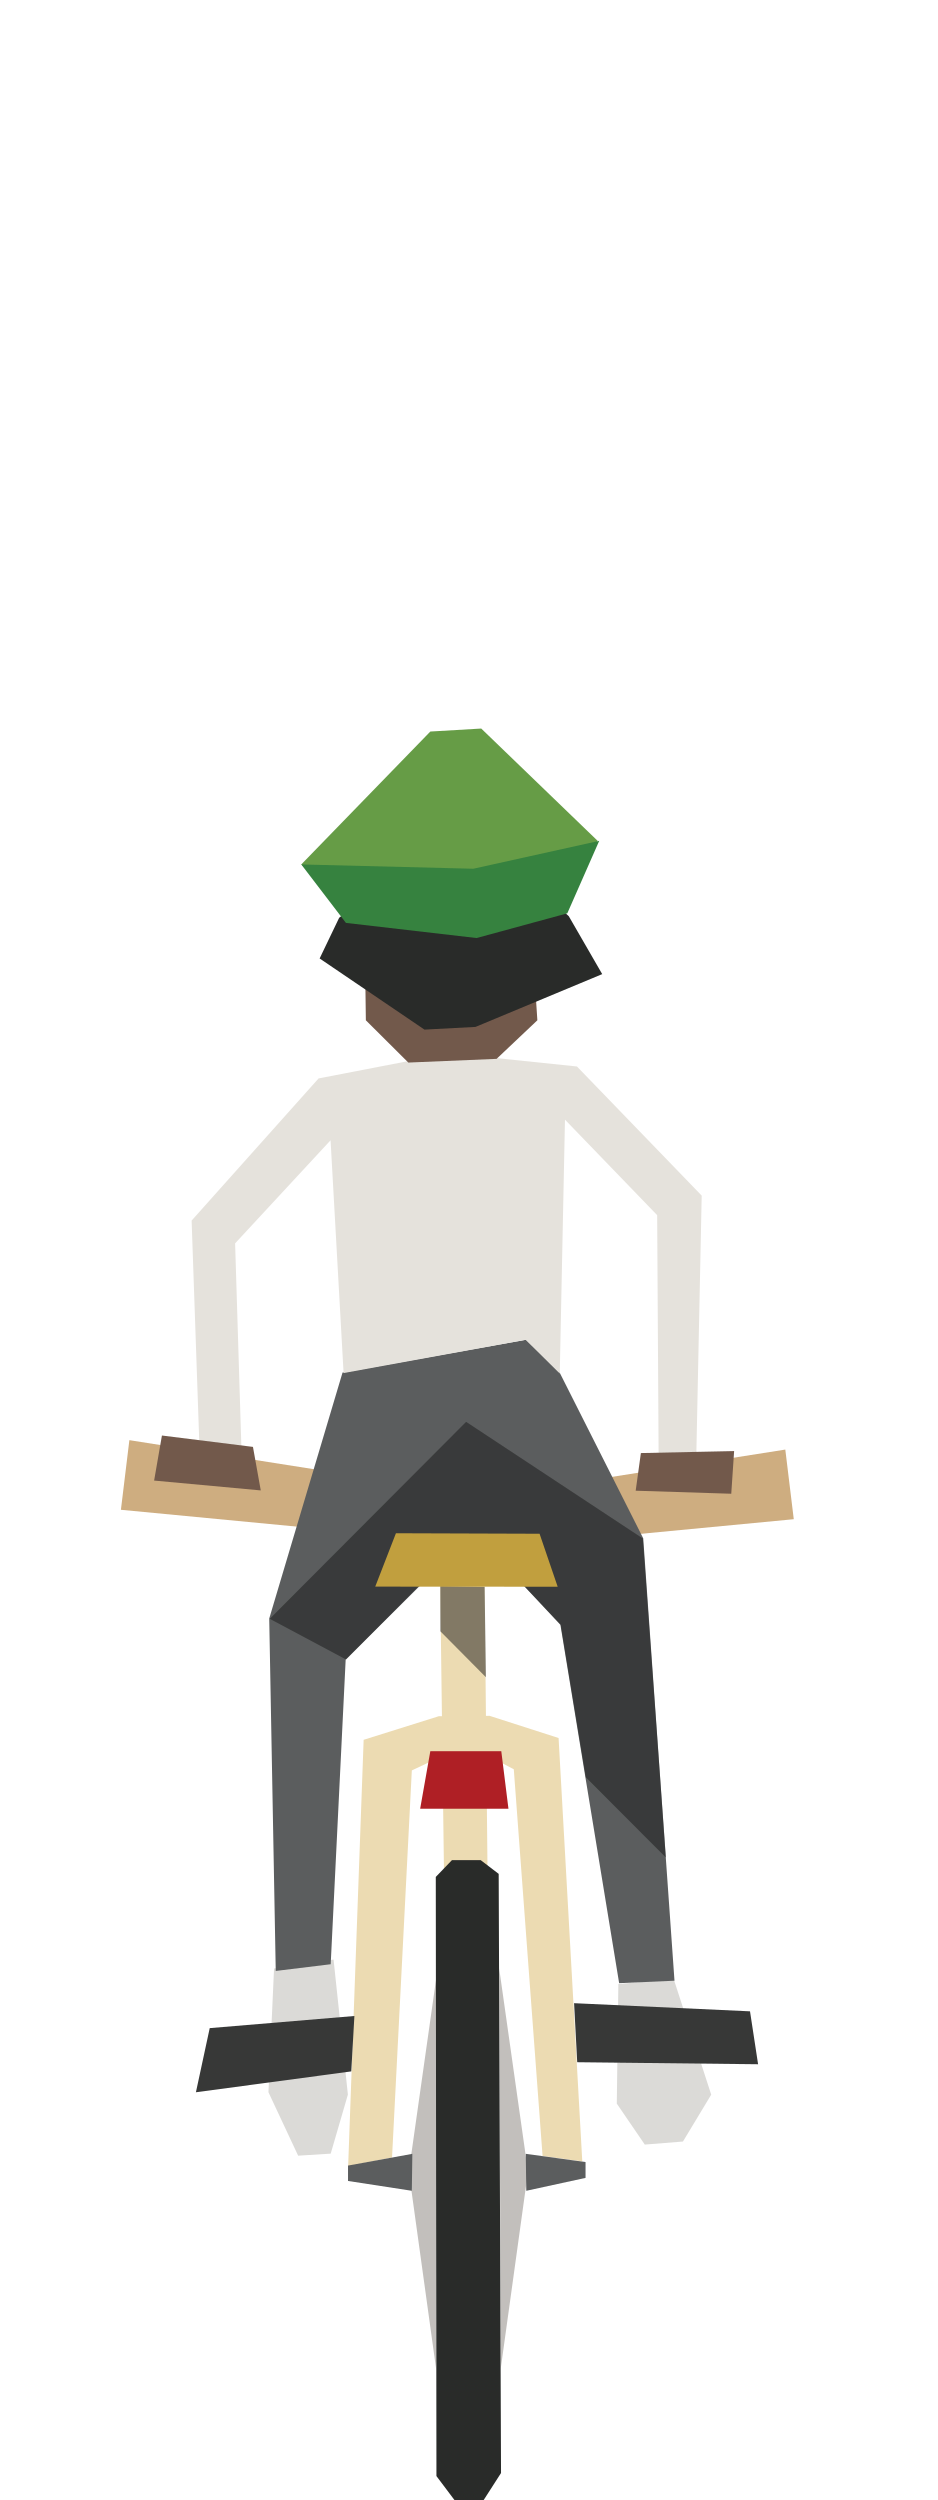
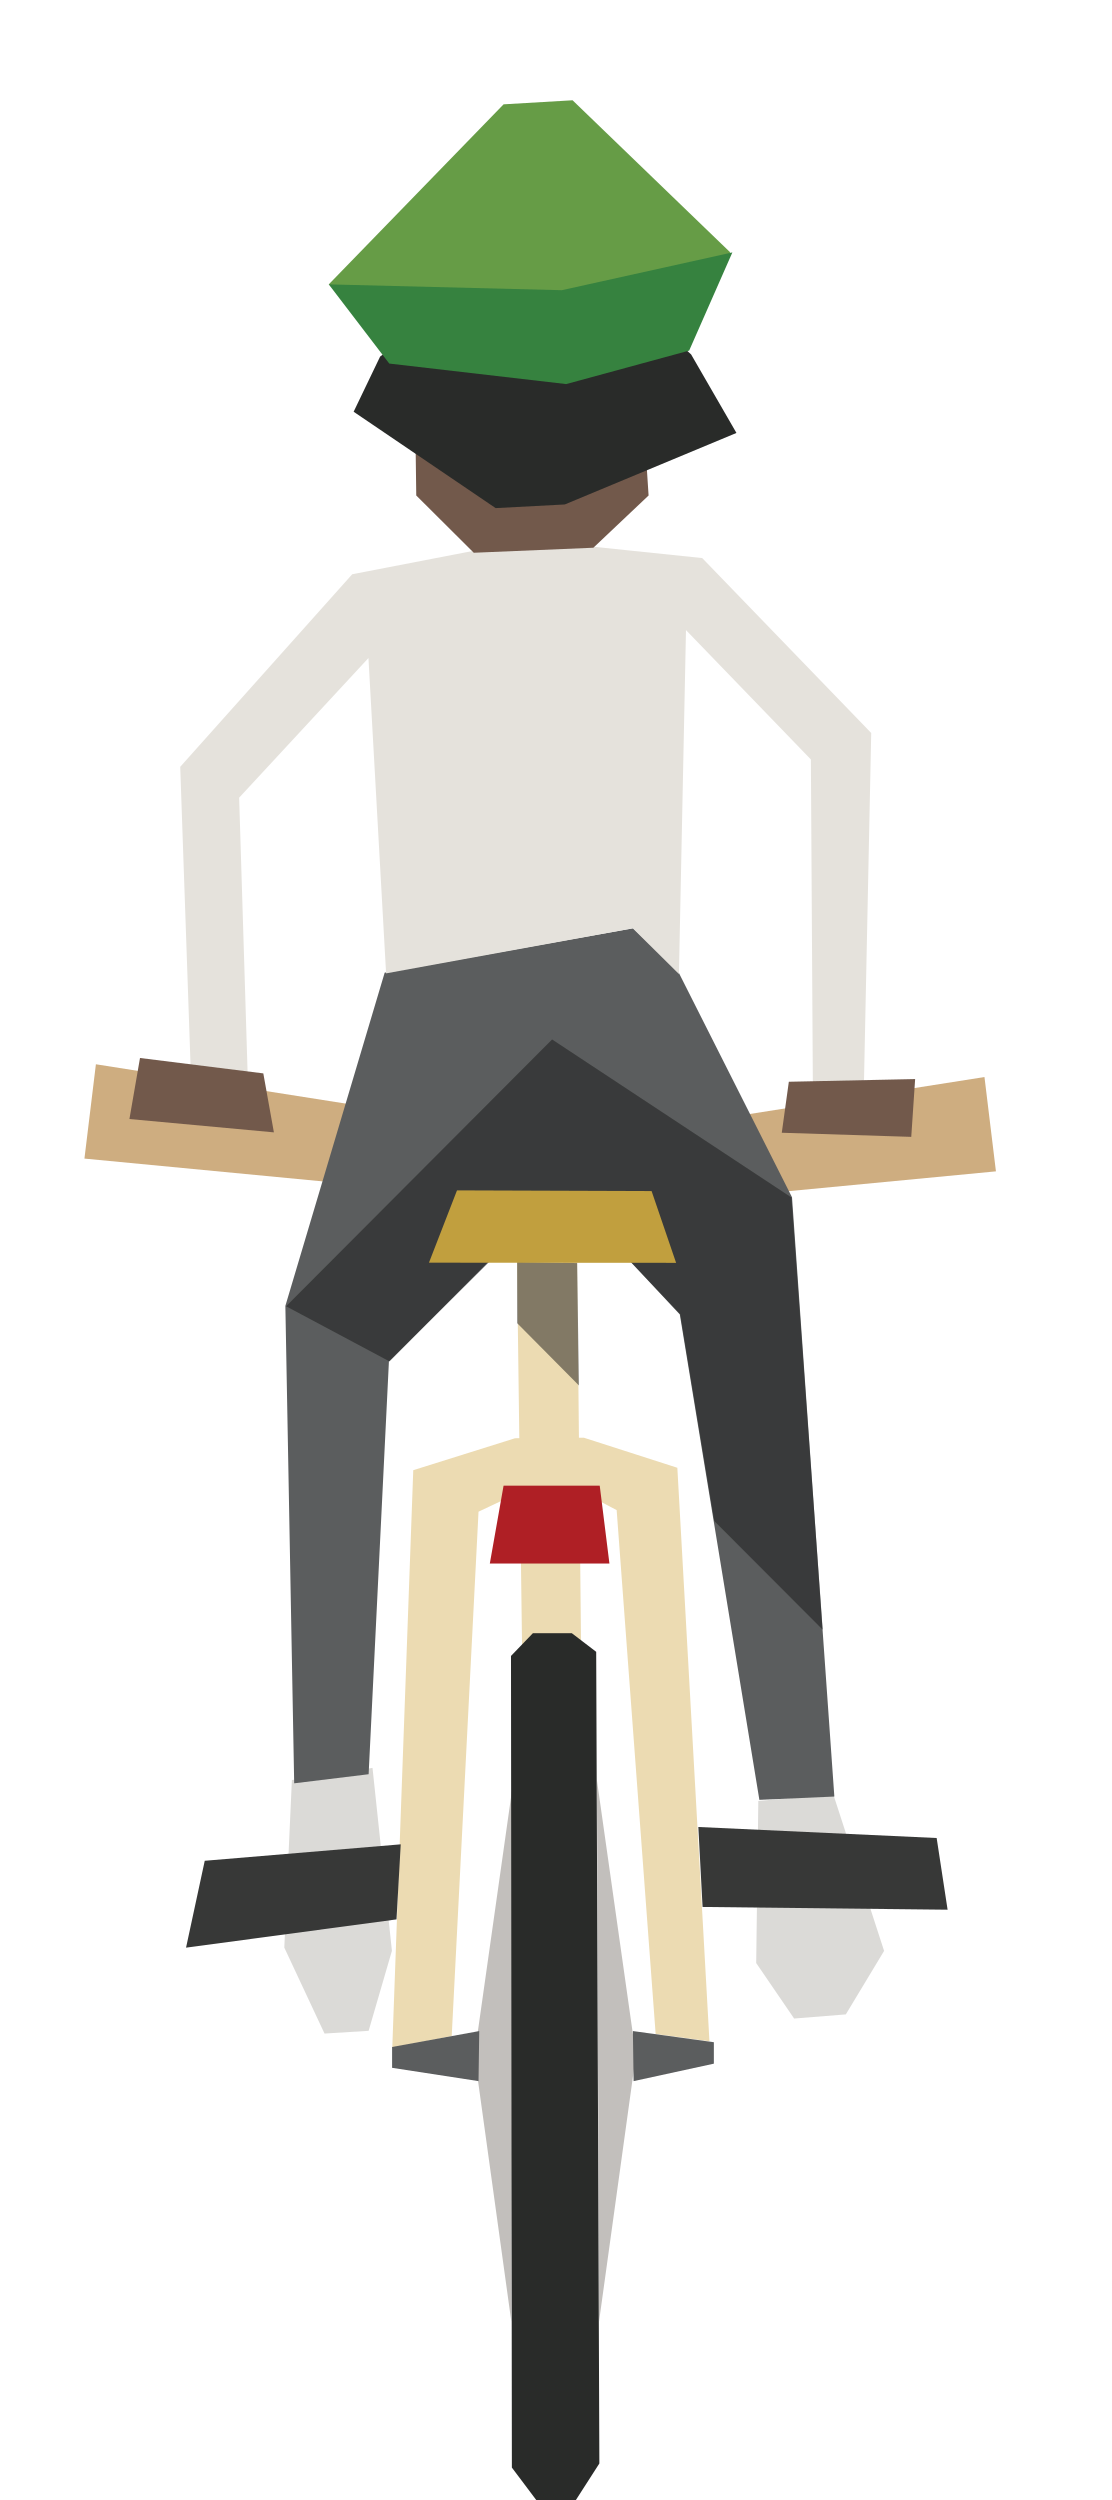
- <svg xmlns="http://www.w3.org/2000/svg" width="100%" height="100%" viewBox="0 0 72 192" version="1.1" xml:space="preserve" style="fill-rule:evenodd;clip-rule:evenodd;stroke-linejoin:round;stroke-miterlimit:1.414;">
-   <g id="biker-01-outbound" transform="matrix(0.5,0,0,0.5,-2258.95,-239.75)">
+ <svg xmlns="http://www.w3.org/2000/svg" width="100%" height="100%" viewBox="0 0 80 180" version="1.1" xml:space="preserve" style="fill-rule:evenodd;clip-rule:evenodd;stroke-linejoin:round;stroke-miterlimit:2;">
+   <g id="biker-01-outbound" transform="matrix(0.635,0,0,0.635,-2874.58,-368.322)">
    <g transform="matrix(2.00022,0,0,2.00022,-4384.39,-863.694)">
      <path d="M4484.76,816.084L4484.46,793.304L4487.87,793.313L4488.1,815.904L4484.76,816.084Z" style="fill:rgb(236,219,178);fill-rule:nonzero;" />
    </g>
    <g transform="matrix(2.00022,0,0,2.00022,-4384.39,-863.694)">
      <path d="M4471.7,822.688L4471.27,832.188L4473.55,837.061L4476.05,836.905L4477.37,832.371L4476.27,822.001L4471.7,822.688Z" style="fill:rgb(219,218,215);fill-rule:nonzero;" />
    </g>
    <g transform="matrix(2.00022,0,0,2.00022,-4384.39,-863.694)">
      <path d="M4502.39,823.5L4505.27,832.375L4503.1,835.974L4500.17,836.209L4498.02,833.063L4498.14,823.875" style="fill:rgb(219,218,215);fill-rule:nonzero;" />
    </g>
    <g transform="matrix(2.00022,0,0,2.00022,-4384.39,-863.694)">
-       <path d="M4484.6,789.815L4487.66,789.853L4495.03,786.911L4494.59,784.839L4487.59,787.19L4484.56,787.228L4477.66,785.041L4477.22,787.329L4484.6,789.815Z" style="fill:rgb(232,205,119);fill-rule:nonzero;" />
+       <path d="M4484.6,789.814L4487.66,789.853L4495.03,786.91L4494.59,784.839L4487.59,787.189L4484.56,787.228L4477.66,785.04L4477.22,787.329L4484.6,789.814Z" style="fill:rgb(232,205,119);fill-rule:nonzero;" />
    </g>
    <g transform="matrix(2.00022,0,0,2.00022,-4384.39,-863.694)">
      <path d="M4495.87,785.214L4496.11,789.666L4511.61,788.185L4510.96,782.838L4495.87,785.214Z" style="fill:rgb(206,173,128);fill-rule:nonzero;" />
    </g>
    <g transform="matrix(2.00022,0,0,2.00022,-4384.39,-863.694)">
      <path d="M4475.68,784.491L4475.44,788.946L4459.94,787.462L4460.59,782.115L4475.68,784.491Z" style="fill:rgb(206,173,128);fill-rule:nonzero;" />
    </g>
    <g transform="matrix(2.00022,0,0,2.00022,-4384.39,-863.694)">
      <path d="M4485,791.209L4477.2,798.966L4476.05,822.36L4471.83,822.875L4471.33,795.812L4476.96,776.922L4491.05,774.406L4493.59,776.844L4500.05,789.653L4502.45,823.625L4498.2,823.813L4493.69,796.297L4488.61,790.859L4485,791.209Z" style="fill:rgb(91,93,94);fill-rule:nonzero;" />
    </g>
    <g transform="matrix(2.00022,0,0,2.00022,-4384.39,-863.694)">
      <path d="M4477.04,776.962L4476.04,759.087L4468.71,767.003L4469.21,783.255L4465.99,783.171L4465.37,765.253L4475.12,754.337L4482.05,752.998L4488.14,752.71L4494.96,753.42L4504.54,763.336L4504.12,783.588L4501.23,783.11L4501.12,764.837L4494.04,757.503L4493.64,777L4491.02,774.406L4477.04,776.962Z" style="fill:rgb(229,226,220);fill-rule:nonzero;" />
    </g>
    <g transform="matrix(2.00022,0,0,2.00022,-4384.39,-863.694)">
      <path d="M4482.01,753.119L4488.79,752.834L4491.92,749.873L4491.14,737.947L4484.66,738.267L4478.6,738.566L4478.75,749.873L4482.01,753.119Z" style="fill:rgb(114,89,75);fill-rule:nonzero;" />
    </g>
    <g transform="matrix(2.00022,0,0,2.00022,-4384.39,-863.694)">
      <g opacity="0.5">
        <path d="M4484.89,791.23L4490.75,793.157L4493.71,796.282L4495.64,808.003L4501.79,814.168L4500.02,789.667L4486.45,780.708L4471.37,795.834L4477.23,798.959L4484.89,791.23Z" style="fill:rgb(23,24,23);fill-rule:nonzero;" />
      </g>
    </g>
    <g transform="matrix(2.00022,0,0,2.00022,-4384.39,-863.694)">
      <path d="M4478.7,740.47L4476.7,742L4475.2,745.125L4483.25,750.588L4487.17,750.381L4496.9,746.327L4494.33,741.875L4491.3,739.128L4478.7,740.47Z" style="fill:rgb(41,43,41);fill-rule:nonzero;" />
    </g>
    <g transform="matrix(2.00022,0,0,2.00022,-4384.39,-863.694)">
      <path d="M4477.41,741.054L4487.21,741.731L4493.85,739.412L4496.55,736.093L4487.61,727.469L4483.7,727.699L4473.79,737.905L4477.41,741.054Z" style="fill:rgb(102,156,70);fill-rule:nonzero;" />
    </g>
    <g transform="matrix(2.00022,0,0,2.00022,-4384.39,-863.694)">
      <path d="M4463.09,781.759L4462.49,785.219L4470.68,785.975L4470.08,782.632L4463.09,781.759Z" style="fill:rgb(114,89,75);fill-rule:nonzero;" />
    </g>
    <g transform="matrix(2.00022,0,0,2.00022,-4384.39,-863.694)">
      <path d="M4499.87,783.106L4499.47,785.997L4506.81,786.23L4507.03,782.953L4499.87,783.106Z" style="fill:rgb(114,89,75);fill-rule:nonzero;" />
    </g>
    <g transform="matrix(2.00022,0,0,2.00022,-4384.39,-863.694)">
      <path d="M4496.67,736.093L4494.22,741.659L4487.25,743.557L4477.22,742.394L4473.79,737.905L4487,738.235L4496.67,736.093Z" style="fill:rgb(54,130,63);fill-rule:nonzero;" />
    </g>
    <g transform="matrix(2.00022,0,0,2.00022,-4384.39,-863.694)">
      <path d="M4484.26,822.692L4482.05,838.289L4484.14,853.395L4484.26,822.692Z" style="fill:rgb(194,191,188);fill-rule:nonzero;" />
    </g>
    <g transform="matrix(2.00022,0,0,2.00022,-4384.39,-863.694)">
      <path d="M4488.99,822.692L4491.2,838.289L4489.11,853.395L4488.99,822.692Z" style="fill:rgb(194,191,188);fill-rule:nonzero;" />
    </g>
    <g transform="matrix(2.00022,0,0,2.00022,-4384.39,-863.694)">
      <path d="M4485.36,814.367L4484.12,815.655L4484.17,861.664L4485.55,863.5L4487.8,863.5L4489.13,861.43L4488.95,815.421L4487.57,814.367L4485.36,814.367Z" style="fill:rgb(41,43,41);fill-rule:nonzero;" />
    </g>
    <g transform="matrix(2.00022,0,0,2.00022,-4384.39,-863.694)">
      <path d="M4492.32,837.086L4495.37,837.501L4493.55,804.988L4488.25,803.284L4484.35,803.314L4478.58,805.125L4477.39,837.875L4480.76,837.203L4482.28,807.477L4484.45,806.451L4488.39,806.481L4490.11,807.389L4492.32,837.086Z" style="fill:rgb(236,219,178);fill-rule:nonzero;" />
    </g>
    <g transform="matrix(2.00022,0,0,2.00022,-4384.39,-863.694)">
      <path d="M4491.03,836.919L4495.62,837.552L4495.62,838.767L4491.07,839.757L4491.03,836.919Z" style="fill:rgb(91,93,94);fill-rule:nonzero;" />
    </g>
    <g transform="matrix(2.00022,0,0,2.00022,-4384.39,-863.694)">
      <path d="M4482.32,836.919L4477.38,837.821L4477.38,839.003L4482.28,839.757L4482.32,836.919Z" style="fill:rgb(91,93,94);fill-rule:nonzero;" />
    </g>
    <g transform="matrix(2.00022,0,0,2.00022,-4384.39,-863.694)">
      <path d="M4477.63,830.589L4465.7,832.191L4466.76,827.266L4477.87,826.334L4477.63,830.589Z" style="fill:rgb(55,56,55);fill-rule:nonzero;" />
    </g>
    <g transform="matrix(2.00022,0,0,2.00022,-4384.39,-863.694)">
      <path d="M4494.98,829.884L4508.87,830.04L4508.25,825.976L4494.74,825.351L4494.98,829.884Z" style="fill:rgb(55,56,55);fill-rule:nonzero;" />
    </g>
    <g transform="matrix(2.00022,0,0,2.00022,-4384.39,-863.694)">
      <g opacity="0.5">
        <path d="M4487.97,800.322L4484.47,796.791L4484.47,793.322L4487.87,793.385L4487.97,800.322Z" style="fill:rgb(23,24,23);fill-rule:nonzero;" />
      </g>
    </g>
    <g transform="matrix(2.00022,0,0,2.00022,-4384.39,-863.694)">
      <path d="M4479.47,793.362L4493.48,793.371L4492.09,789.302L4481.06,789.263L4479.47,793.362Z" style="fill:rgb(193,159,62);fill-rule:nonzero;" />
    </g>
    <g transform="matrix(2.00022,0,0,2.00022,-4384.39,-863.694)">
      <path d="M4483.7,806.001L4482.92,810.417L4489.7,810.417L4489.15,806.001L4483.7,806.001Z" style="fill:rgb(175,31,37);fill-rule:nonzero;" />
    </g>
  </g>
</svg>
